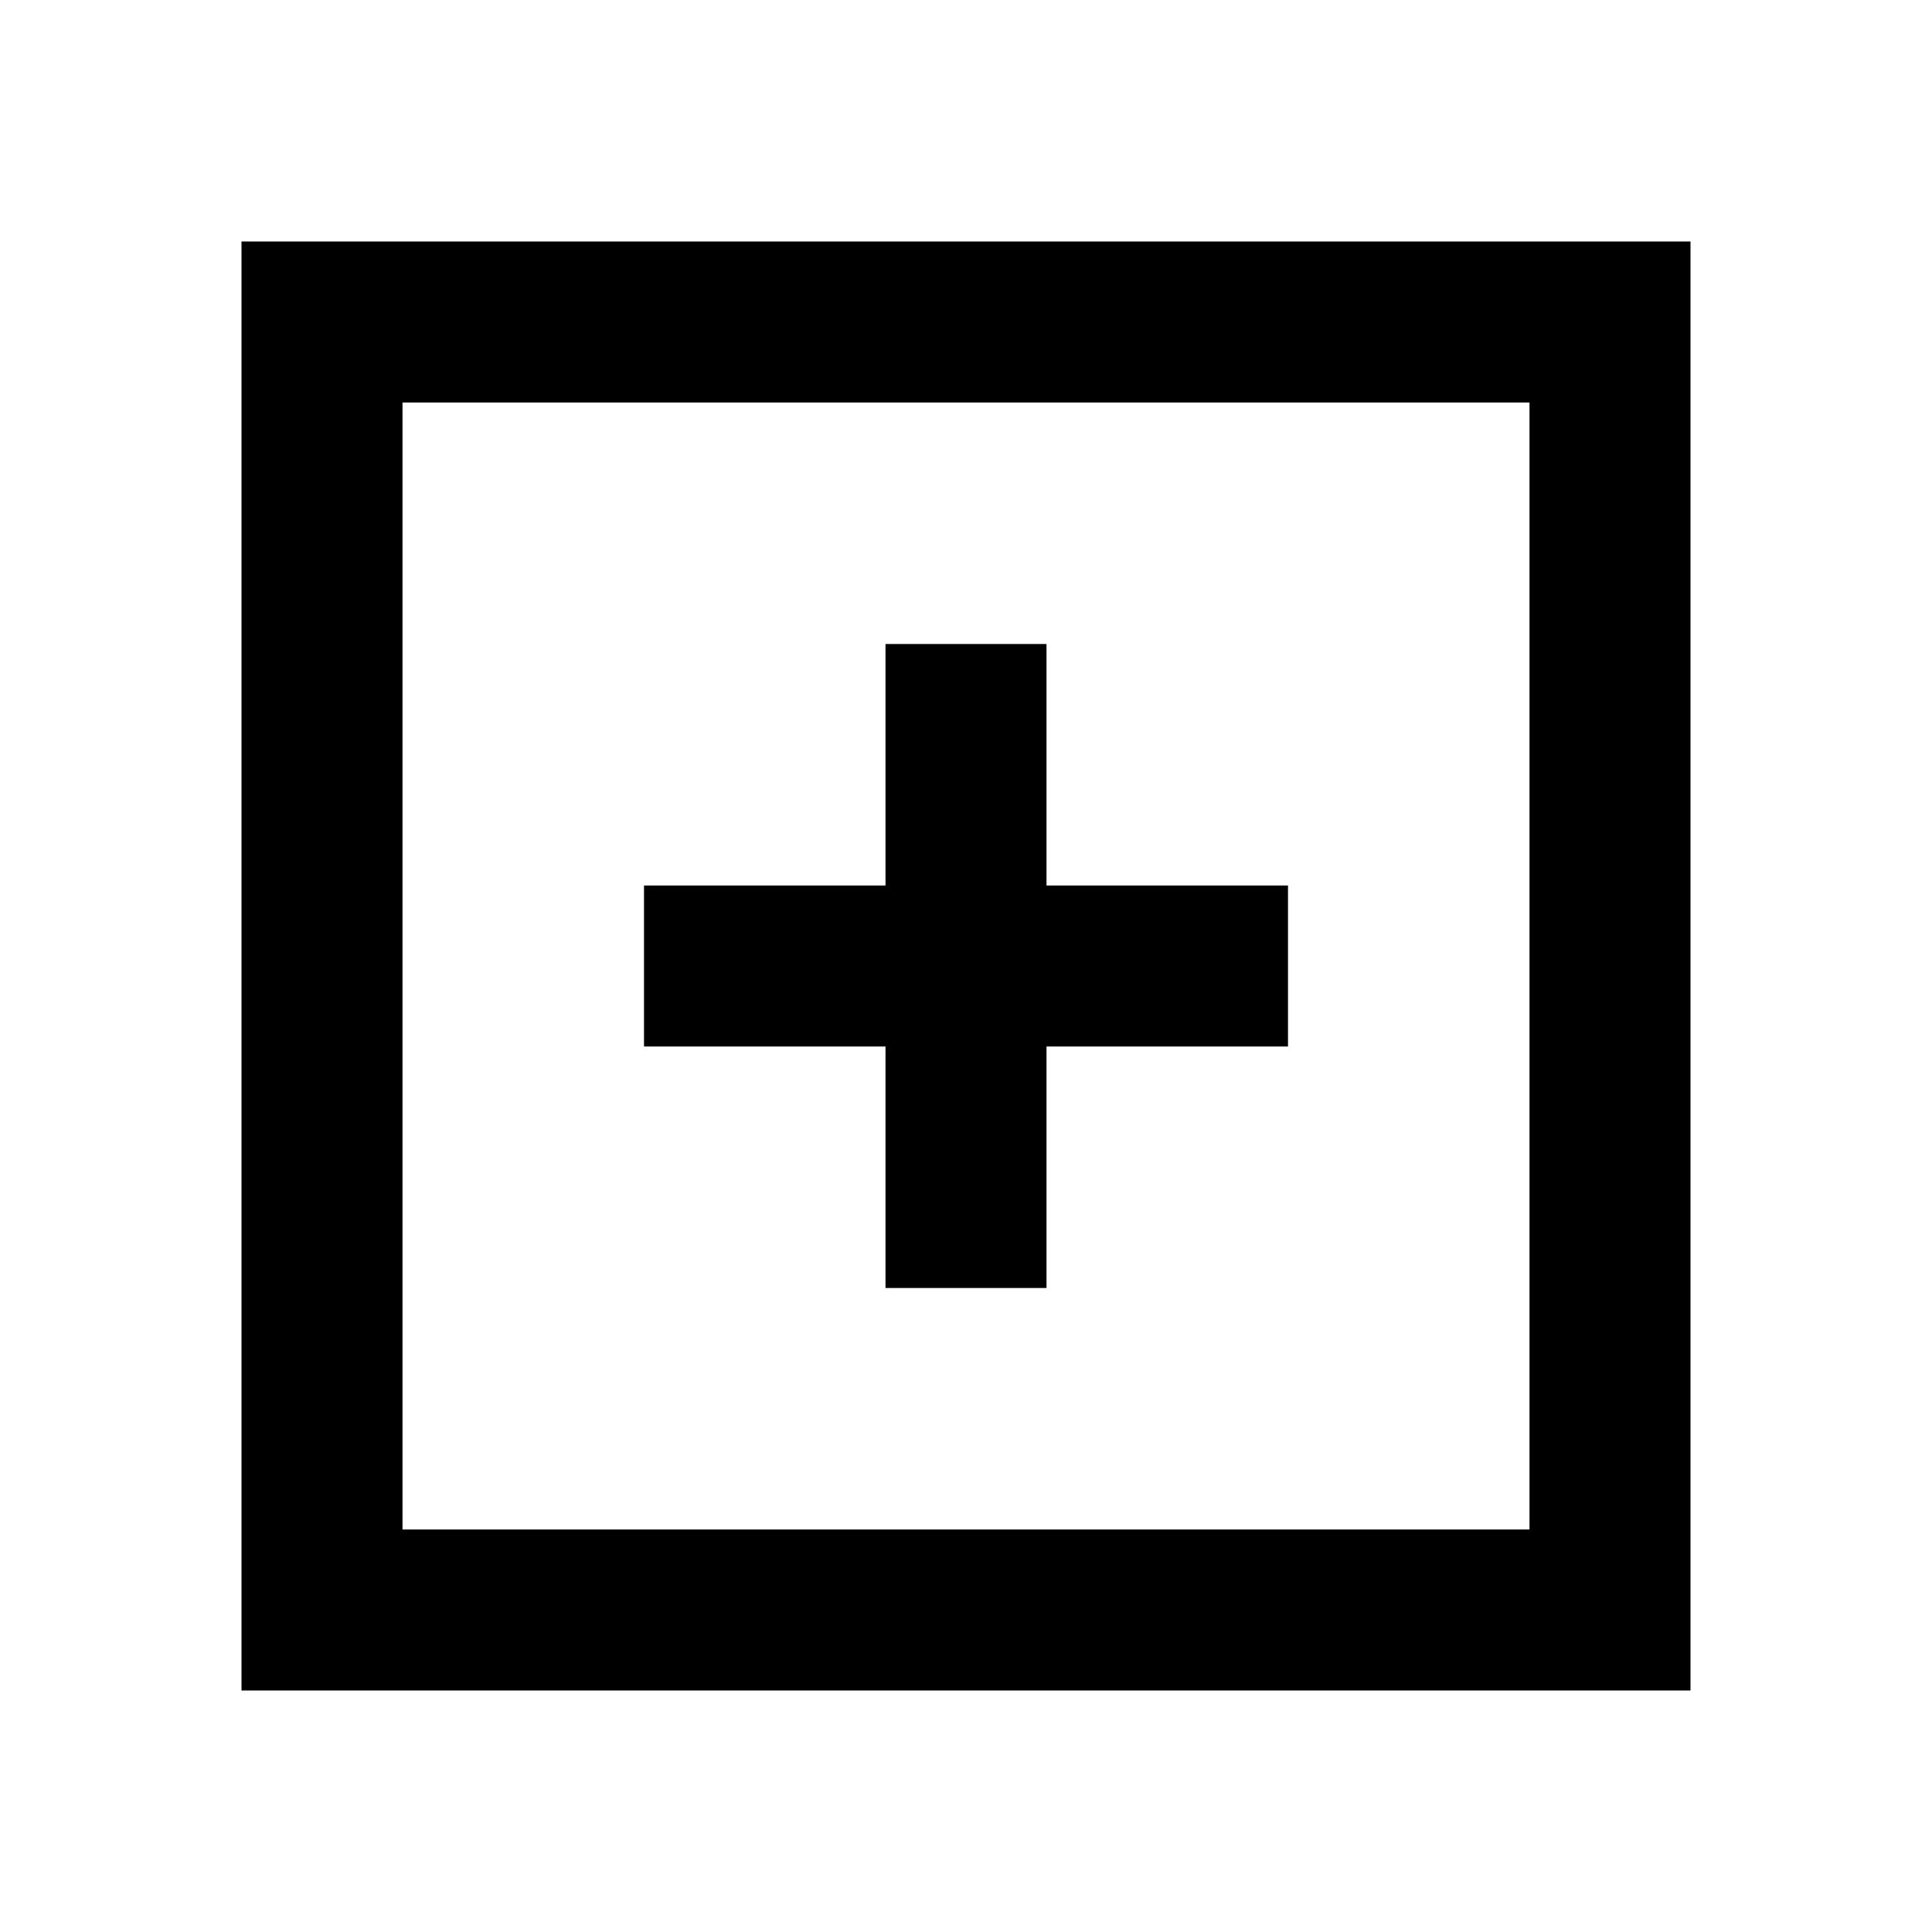
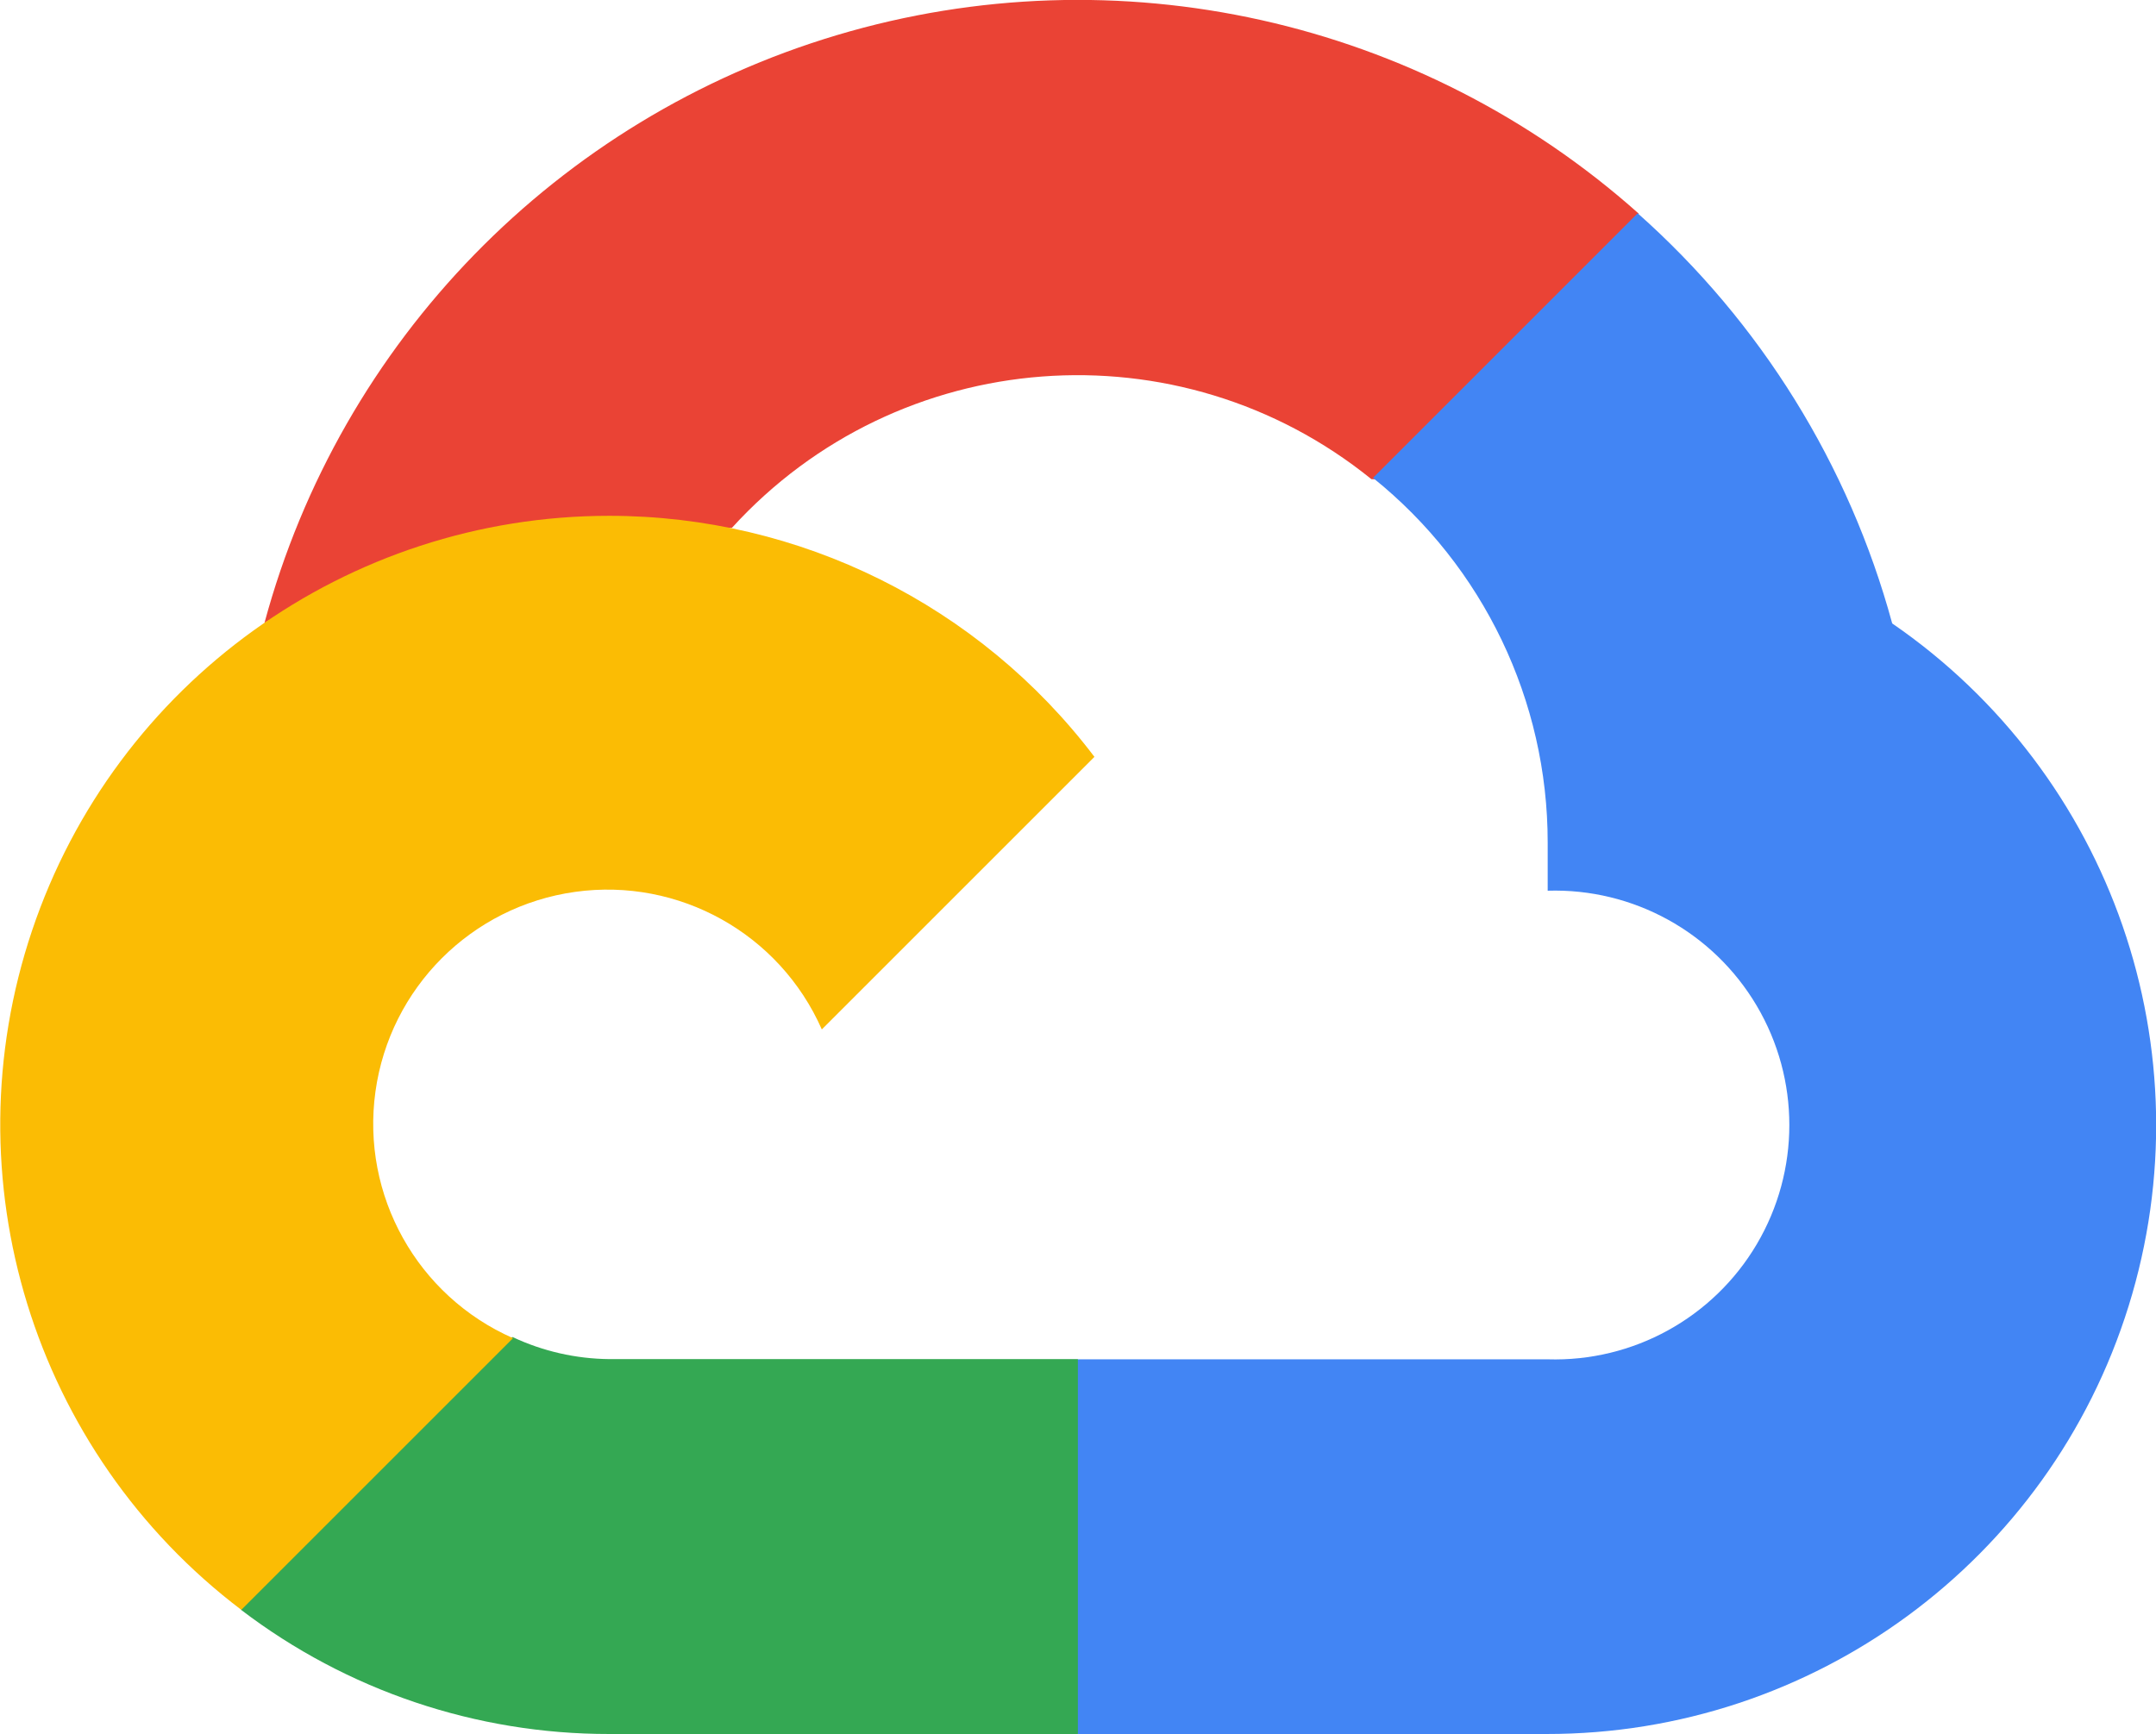
- <svg xmlns="http://www.w3.org/2000/svg" viewBox="0 0 24 24">
-   <path d="M4 4h16v16H4z" fill="none" stroke="currentColor" stroke-width="2" />
-   <path d="M8 12h8M12 8v8" stroke="currentColor" stroke-width="2" />
+ <svg xmlns="http://www.w3.org/2000/svg" viewBox="0 0 97.75 78.62">
+   <path d="M62.21 21.73l3.13.06 8.53-8.51.42-3.6a38.2 38.2 0 0 0-62.3 18.57c.88-.64 2.88-.16 2.88-.16l17-2.8s.88-1.44 1.31-1.35a21.19 21.19 0 0 1 29-2.21z" fill="#ea4335" />
+   <path d="M85.79 28.27a38.32 38.32 0 0 0-11.54-18.6l-12 12a21.2 21.2 0 0 1 7.92 16.53v2.19a10.63 10.63 0 1 1 0 21.25h-21.3l-2.12 2.14v12.73l2.12 2.12h21.25a27.61 27.61 0 0 0 15.67-50.36z" fill="#4285f4" />
+   <path d="M27.62 78.63h21.25v-17H27.62a10.54 10.54 0 0 1-4.38-1l-3.06.94-8.51 8.55-.74 2.88a27.47 27.47 0 0 0 16.69 5.63z" fill="#34a853" />
+   <path d="M27.62 23.39A27.61 27.61 0 0 0 10.94 73l12.32-12.32a10.62 10.62 0 1 1 14-14l12.36-12.36a27.6 27.6 0 0 0-22-10.93z" fill="#fbbc04" />
</svg>
